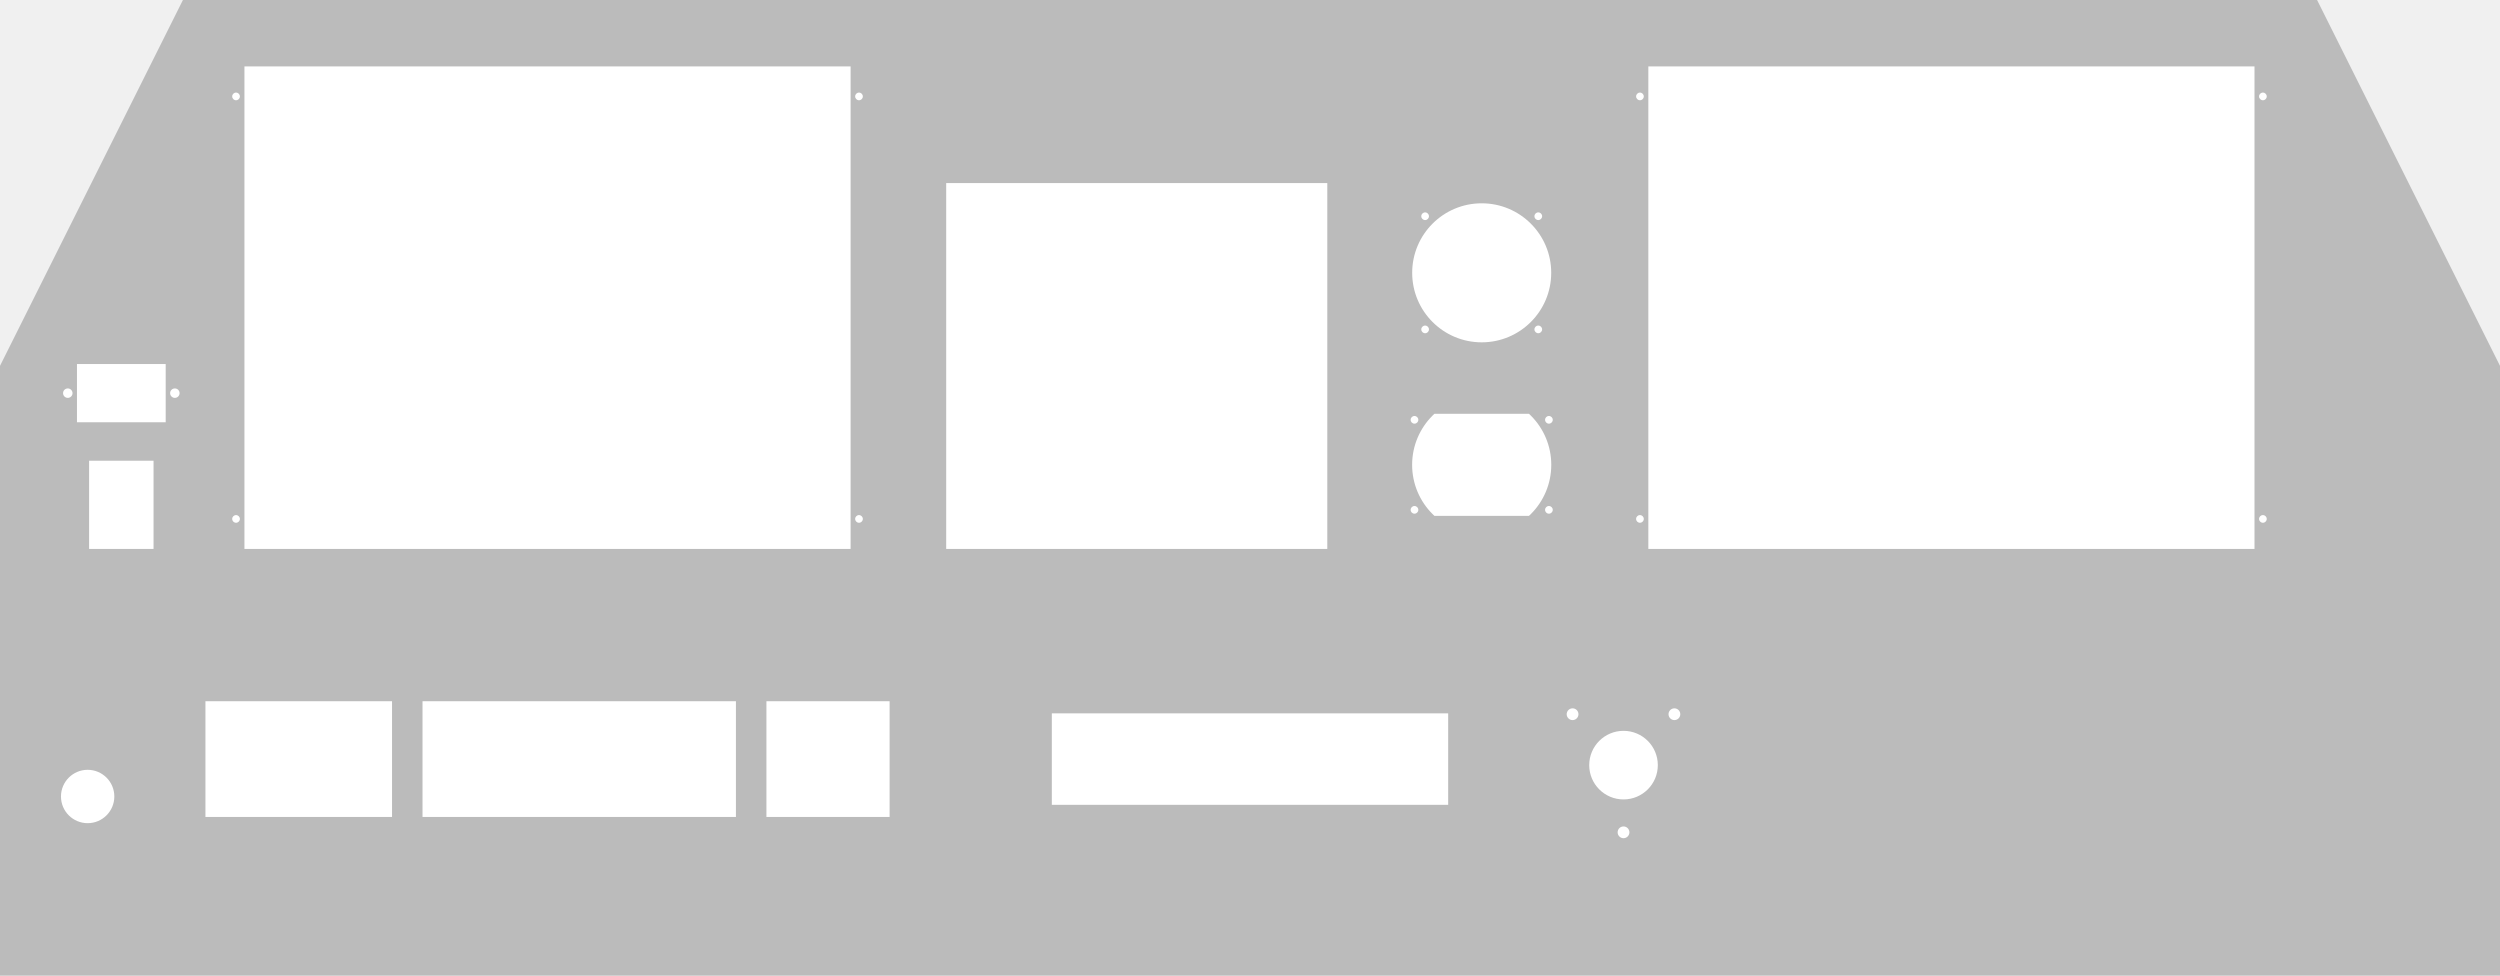
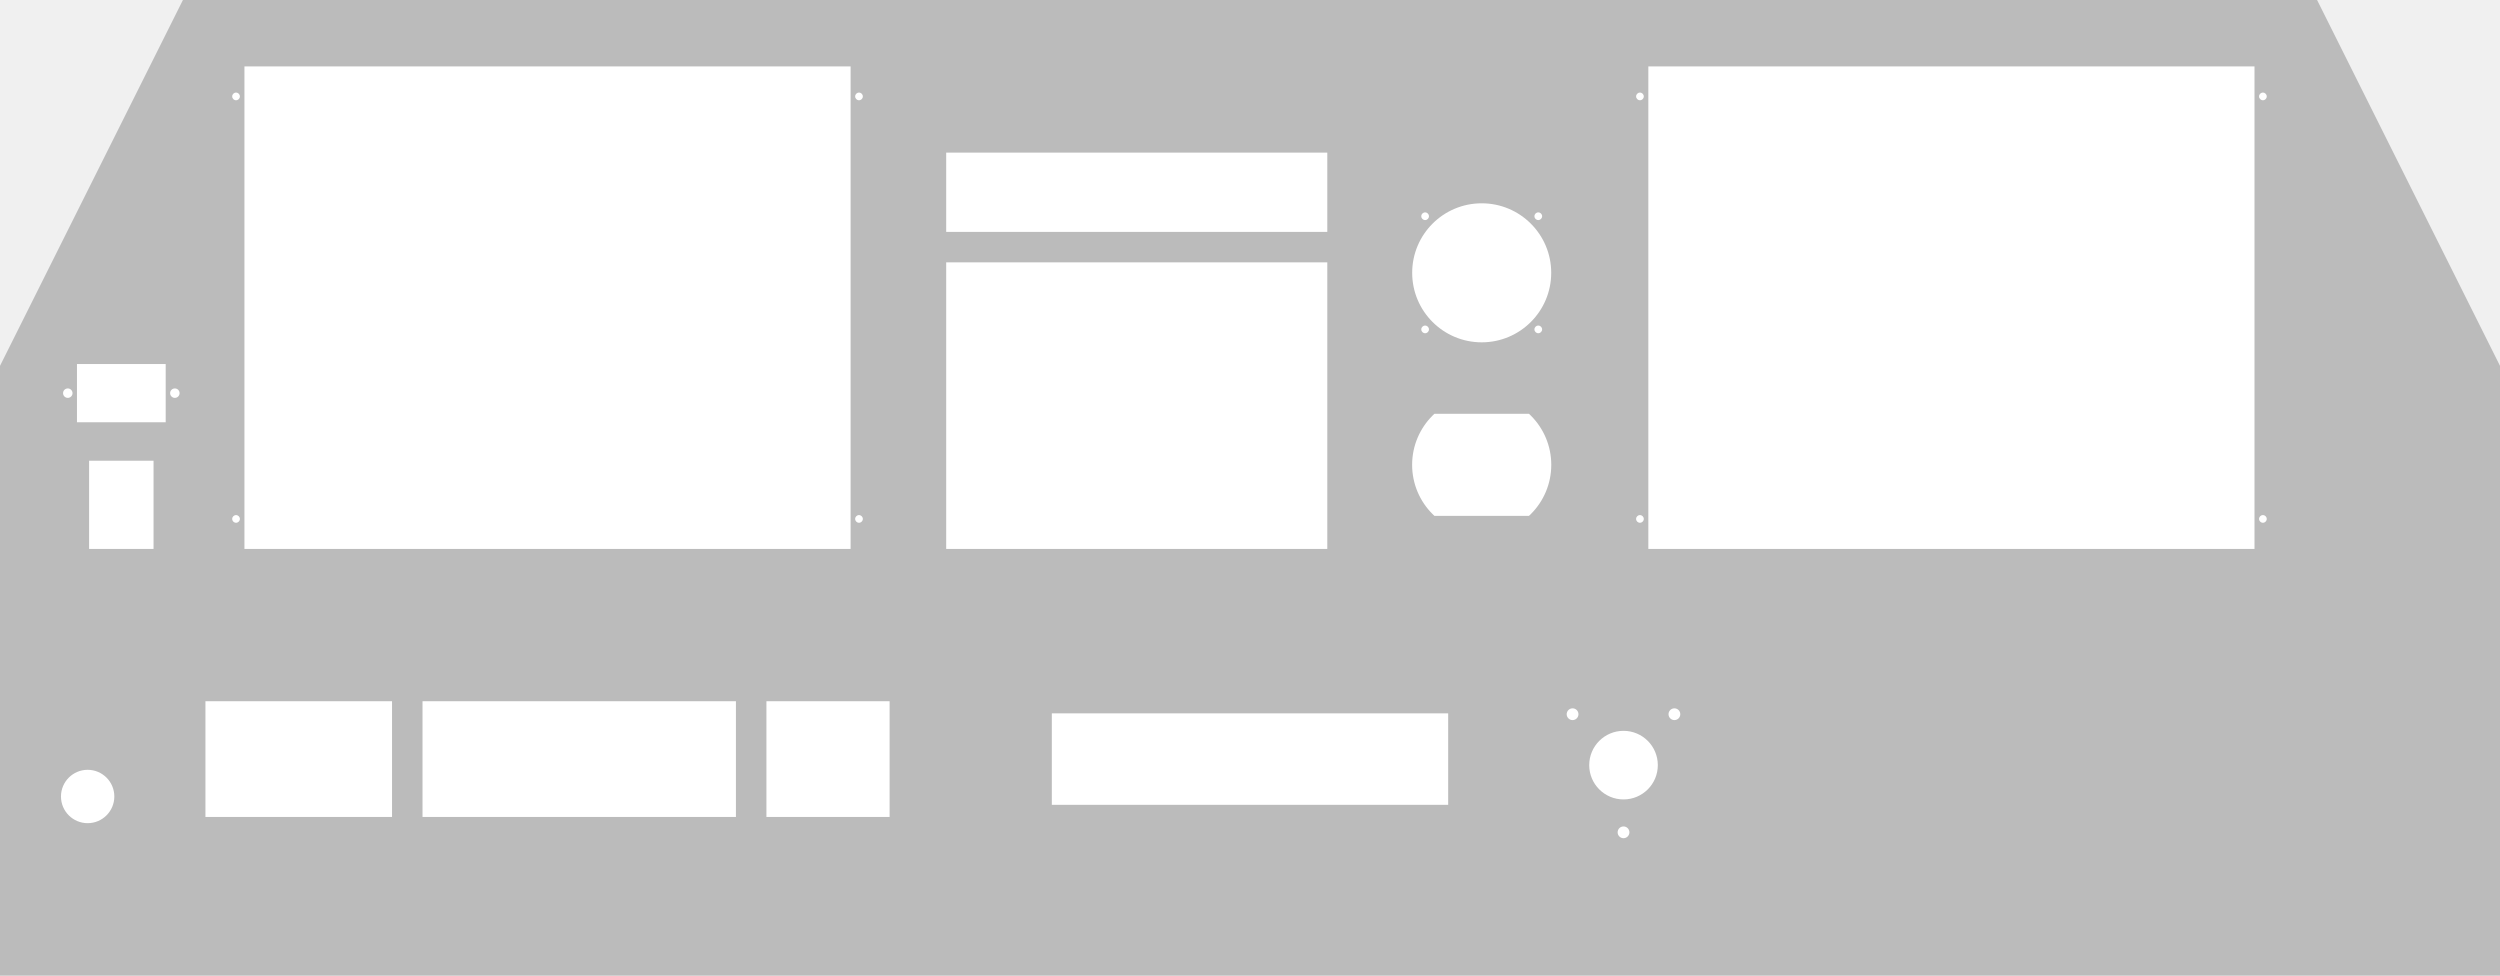
<svg xmlns="http://www.w3.org/2000/svg" xmlns:xlink="http://www.w3.org/1999/xlink" width="41in" height="16in" viewBox="0 0 3690 1440" id="svg2" version="1.1">
  <defs id="defs4">
    <clipPath clipPathUnits="userSpaceOnUse" id="clipPath891">
      <rect style="fill:#9a53ff;fill-opacity:1;stroke:none;stroke-width:0.62;stroke-miterlimit:4;stroke-dasharray:none" id="rect893" width="305.421" height="150.59" x="2115.006" y="238.015" />
    </clipPath>
  </defs>
  <g id="layer2" transform="translate(0,720)">
    <path style="opacity:1;fill:#bbbbbb;fill-opacity:1;stroke:none;stroke-width:6.178;stroke-linecap:round;stroke-linejoin:round;stroke-miterlimit:4;stroke-dasharray:none;stroke-dashoffset:0;stroke-opacity:1" d="M 270,-720 0,-180 V 720 H 3690 V -180 L 3420,-720 Z" id="rect999" />
  </g>
  <g id="layer1" transform="translate(0,387.6378)" style="display:inline">
    <use x="0" y="0" xlink:href="#g839" id="use856" transform="translate(2072.171)" width="100%" height="100%" />
    <ellipse style="fill:#ffffff;fill-opacity:1;fill-rule:evenodd;stroke:none;stroke-width:0.905;stroke-linecap:butt;stroke-linejoin:miter;stroke-miterlimit:4;stroke-dasharray:none;stroke-opacity:1" id="path3355" cx="129.375" cy="787.98" rx="39.375" ry="39.382" />
    <rect style="fill:#ffffff;fill-opacity:1;stroke:none;stroke-width:1;stroke-miterlimit:4;stroke-dasharray:none;stroke-opacity:1" id="rect4317" width="95.101" height="130.201" x="131.523" y="292.392" />
    <g id="g839" transform="translate(-180.0351)">
      <rect y="-289.613" x="540.825" height="712.205" width="894.685" id="rect878" style="opacity:1;fill:#ffffff;fill-opacity:1;stroke:none;stroke-width:4.616;stroke-linecap:round;stroke-linejoin:round;stroke-miterlimit:4;stroke-dasharray:27.697, 4.616;stroke-dashoffset:0;stroke-opacity:1" />
      <circle style="fill:#ffffff;fill-opacity:1;stroke:none;stroke-width:0.088;stroke-miterlimit:4;stroke-dasharray:none" id="path912" cx="528.424" cy="-245.321" r="5.67" />
      <use x="0" y="0" xlink:href="#path912" id="use914" transform="translate(-1.2829755e-6,623.6221)" width="100%" height="100%" />
      <use x="0" y="0" xlink:href="#path912" id="use916" transform="translate(919.4882,-1.3328977e-6)" width="100%" height="100%" />
      <use x="0" y="0" xlink:href="#path912" id="use918" transform="translate(919.4882,623.6221)" width="100%" height="100%" />
    </g>
-     <rect style="opacity:1;fill:#ffffff;fill-opacity:1;stroke:none;stroke-width:1.082;stroke-linecap:round;stroke-linejoin:round;stroke-miterlimit:4;stroke-dasharray:none;stroke-dashoffset:0;stroke-opacity:1" id="rect840" width="562.5" height="540" x="1396.581" y="-117.408" />
+     <rect style="opacity:1;fill:#ffffff;fill-opacity:1;stroke:none;stroke-width:0.958;stroke-linecap:round;stroke-linejoin:round;stroke-miterlimit:4;stroke-dasharray:none;stroke-dashoffset:0;stroke-opacity:1" id="rect840" width="562.5" height="423" x="1396.581" y="-0.408" />
    <g id="g919" transform="translate(-152.1983,131.8567)">
      <g id="g909">
        <circle style="fill:#ffffff;fill-opacity:1;stroke:none;stroke-width:0.073;stroke-miterlimit:4;stroke-dasharray:none" id="path926" cx="2255.671" cy="-33.299" r="5.67" />
        <use x="0" y="0" xlink:href="#path926" id="use928" transform="translate(-2.8307423e-5,-167.04)" width="100%" height="100%" />
        <use x="0" y="0" xlink:href="#path926" id="use930" transform="translate(167.0258,-167.04)" width="100%" height="100%" />
        <use x="0" y="0" xlink:href="#path926" id="use932" transform="translate(167.0258,2.5402181e-6)" width="100%" height="100%" />
      </g>
      <circle style="fill:#ffffff;fill-opacity:1;stroke:none;stroke-width:0.884;stroke-miterlimit:4;stroke-dasharray:none" id="path922" cx="2339.184" cy="-116.819" r="102.6" />
    </g>
-     <g id="g5465" transform="translate(-183.4389,30.05319)">
-       <circle style="fill:#ffffff;fill-opacity:1;stroke:none;stroke-width:1.027;stroke-miterlimit:4;stroke-dasharray:none" id="path864" cx="2258.537" cy="313.31" r="102.69" clip-path="url(#clipPath891)" transform="translate(111.8871,-44.90421)" />
-       <circle style="fill:#ffffff;fill-opacity:1;stroke:none;stroke-width:0.124;stroke-miterlimit:4;stroke-dasharray:none" id="path895" cx="2271.212" cy="334.844" r="5.67" />
-       <use x="0" y="0" xlink:href="#path895" id="use897" transform="translate(8.8672717e-8,-132.874)" width="100%" height="100%" />
-       <use x="0" y="0" xlink:href="#path895" id="use899" transform="translate(198.4252,-132.874)" width="100%" height="100%" />
-       <use x="0" y="0" xlink:href="#path895" id="use901" transform="translate(198.4252)" width="100%" height="100%" />
-     </g>
+     <circle transform="translate(-71.55187,-14.85102)" clip-path="url(#clipPath891)" r="102.69" cy="313.31" cx="2258.537" id="path864" style="fill:#ffffff;fill-opacity:1;stroke:none;stroke-width:1.027;stroke-miterlimit:4;stroke-dasharray:none" />
    <g id="g5341" transform="translate(217.0588,29.84559)">
      <circle style="fill:#ffffff;fill-opacity:1;stroke:none;stroke-width:0.579;stroke-miterlimit:4;stroke-dasharray:none" id="path899" cx="2179.257" cy="711.857" r="50.625" />
      <circle style="fill:#ffffff;fill-opacity:1;stroke:none;stroke-width:0.223;stroke-miterlimit:4;stroke-dasharray:none" id="path902" cx="2179.257" cy="811.027" r="8.685" />
      <use x="0" y="0" xlink:href="#path902" id="use904" transform="translate(75.10803,-174.33)" width="100%" height="100%" />
      <use x="0" y="0" xlink:href="#path902" id="use906" transform="translate(-75.19197,-174.33)" width="100%" height="100%" />
    </g>
    <g id="g5407" transform="translate(-146.4002,64.50251)">
      <rect y="582.869" x="449.627" height="170.82" width="275.4" id="rect3357" style="fill:#ffffff;fill-opacity:1;fill-rule:evenodd;stroke:none;stroke-width:0.611;stroke-linecap:butt;stroke-linejoin:miter;stroke-miterlimit:4;stroke-dasharray:none;stroke-opacity:1" />
      <rect y="582.869" x="770.033" height="170.82" width="462.6" id="rect3357-2" style="display:inline;fill:#ffffff;fill-opacity:1;fill-rule:evenodd;stroke:none;stroke-width:0.792;stroke-linecap:butt;stroke-linejoin:miter;stroke-miterlimit:4;stroke-dasharray:none;stroke-opacity:1" />
      <rect y="582.869" x="1277.64" height="170.82" width="181.8" id="rect3357-2-7" style="display:inline;fill:#ffffff;fill-opacity:1;fill-rule:evenodd;stroke:none;stroke-width:0.497;stroke-linecap:butt;stroke-linejoin:miter;stroke-miterlimit:4;stroke-dasharray:none;stroke-opacity:1" />
    </g>
    <rect y="665.282" x="1552.5" height="135" width="585" id="rect875" style="opacity:1;fill:#ffffff;fill-opacity:1;stroke:none;stroke-width:7.685;stroke-linecap:round;stroke-linejoin:round;stroke-miterlimit:4;stroke-dasharray:none;stroke-dashoffset:0;stroke-opacity:1" />
    <g id="g885">
      <rect y="149.682" x="113.599" height="85.95" width="130.95" id="rect868" style="fill:#ffffff;fill-opacity:1;stroke:none;stroke-width:0.293;stroke-miterlimit:4;stroke-dasharray:none" />
      <g transform="translate(30.60486,-68.54339)" id="g879">
        <circle style="fill:#ffffff;fill-opacity:1;stroke:none;stroke-width:0.22;stroke-miterlimit:4;stroke-dasharray:none" id="path873" cx="69.462" cy="261.201" r="6.975" />
        <use x="0" y="0" xlink:href="#path873" id="use875" transform="translate(158.0127)" width="100%" height="100%" />
      </g>
    </g>
+     <rect style="display:inline;opacity:1;fill:#ffffff;fill-opacity:1;stroke:none;stroke-width:0.504;stroke-linecap:round;stroke-linejoin:round;stroke-miterlimit:4;stroke-dasharray:none;stroke-dashoffset:0;stroke-opacity:1" id="rect840-3" width="562.5" height="117" x="1396.581" y="-162.368" />
  </g>
</svg>
